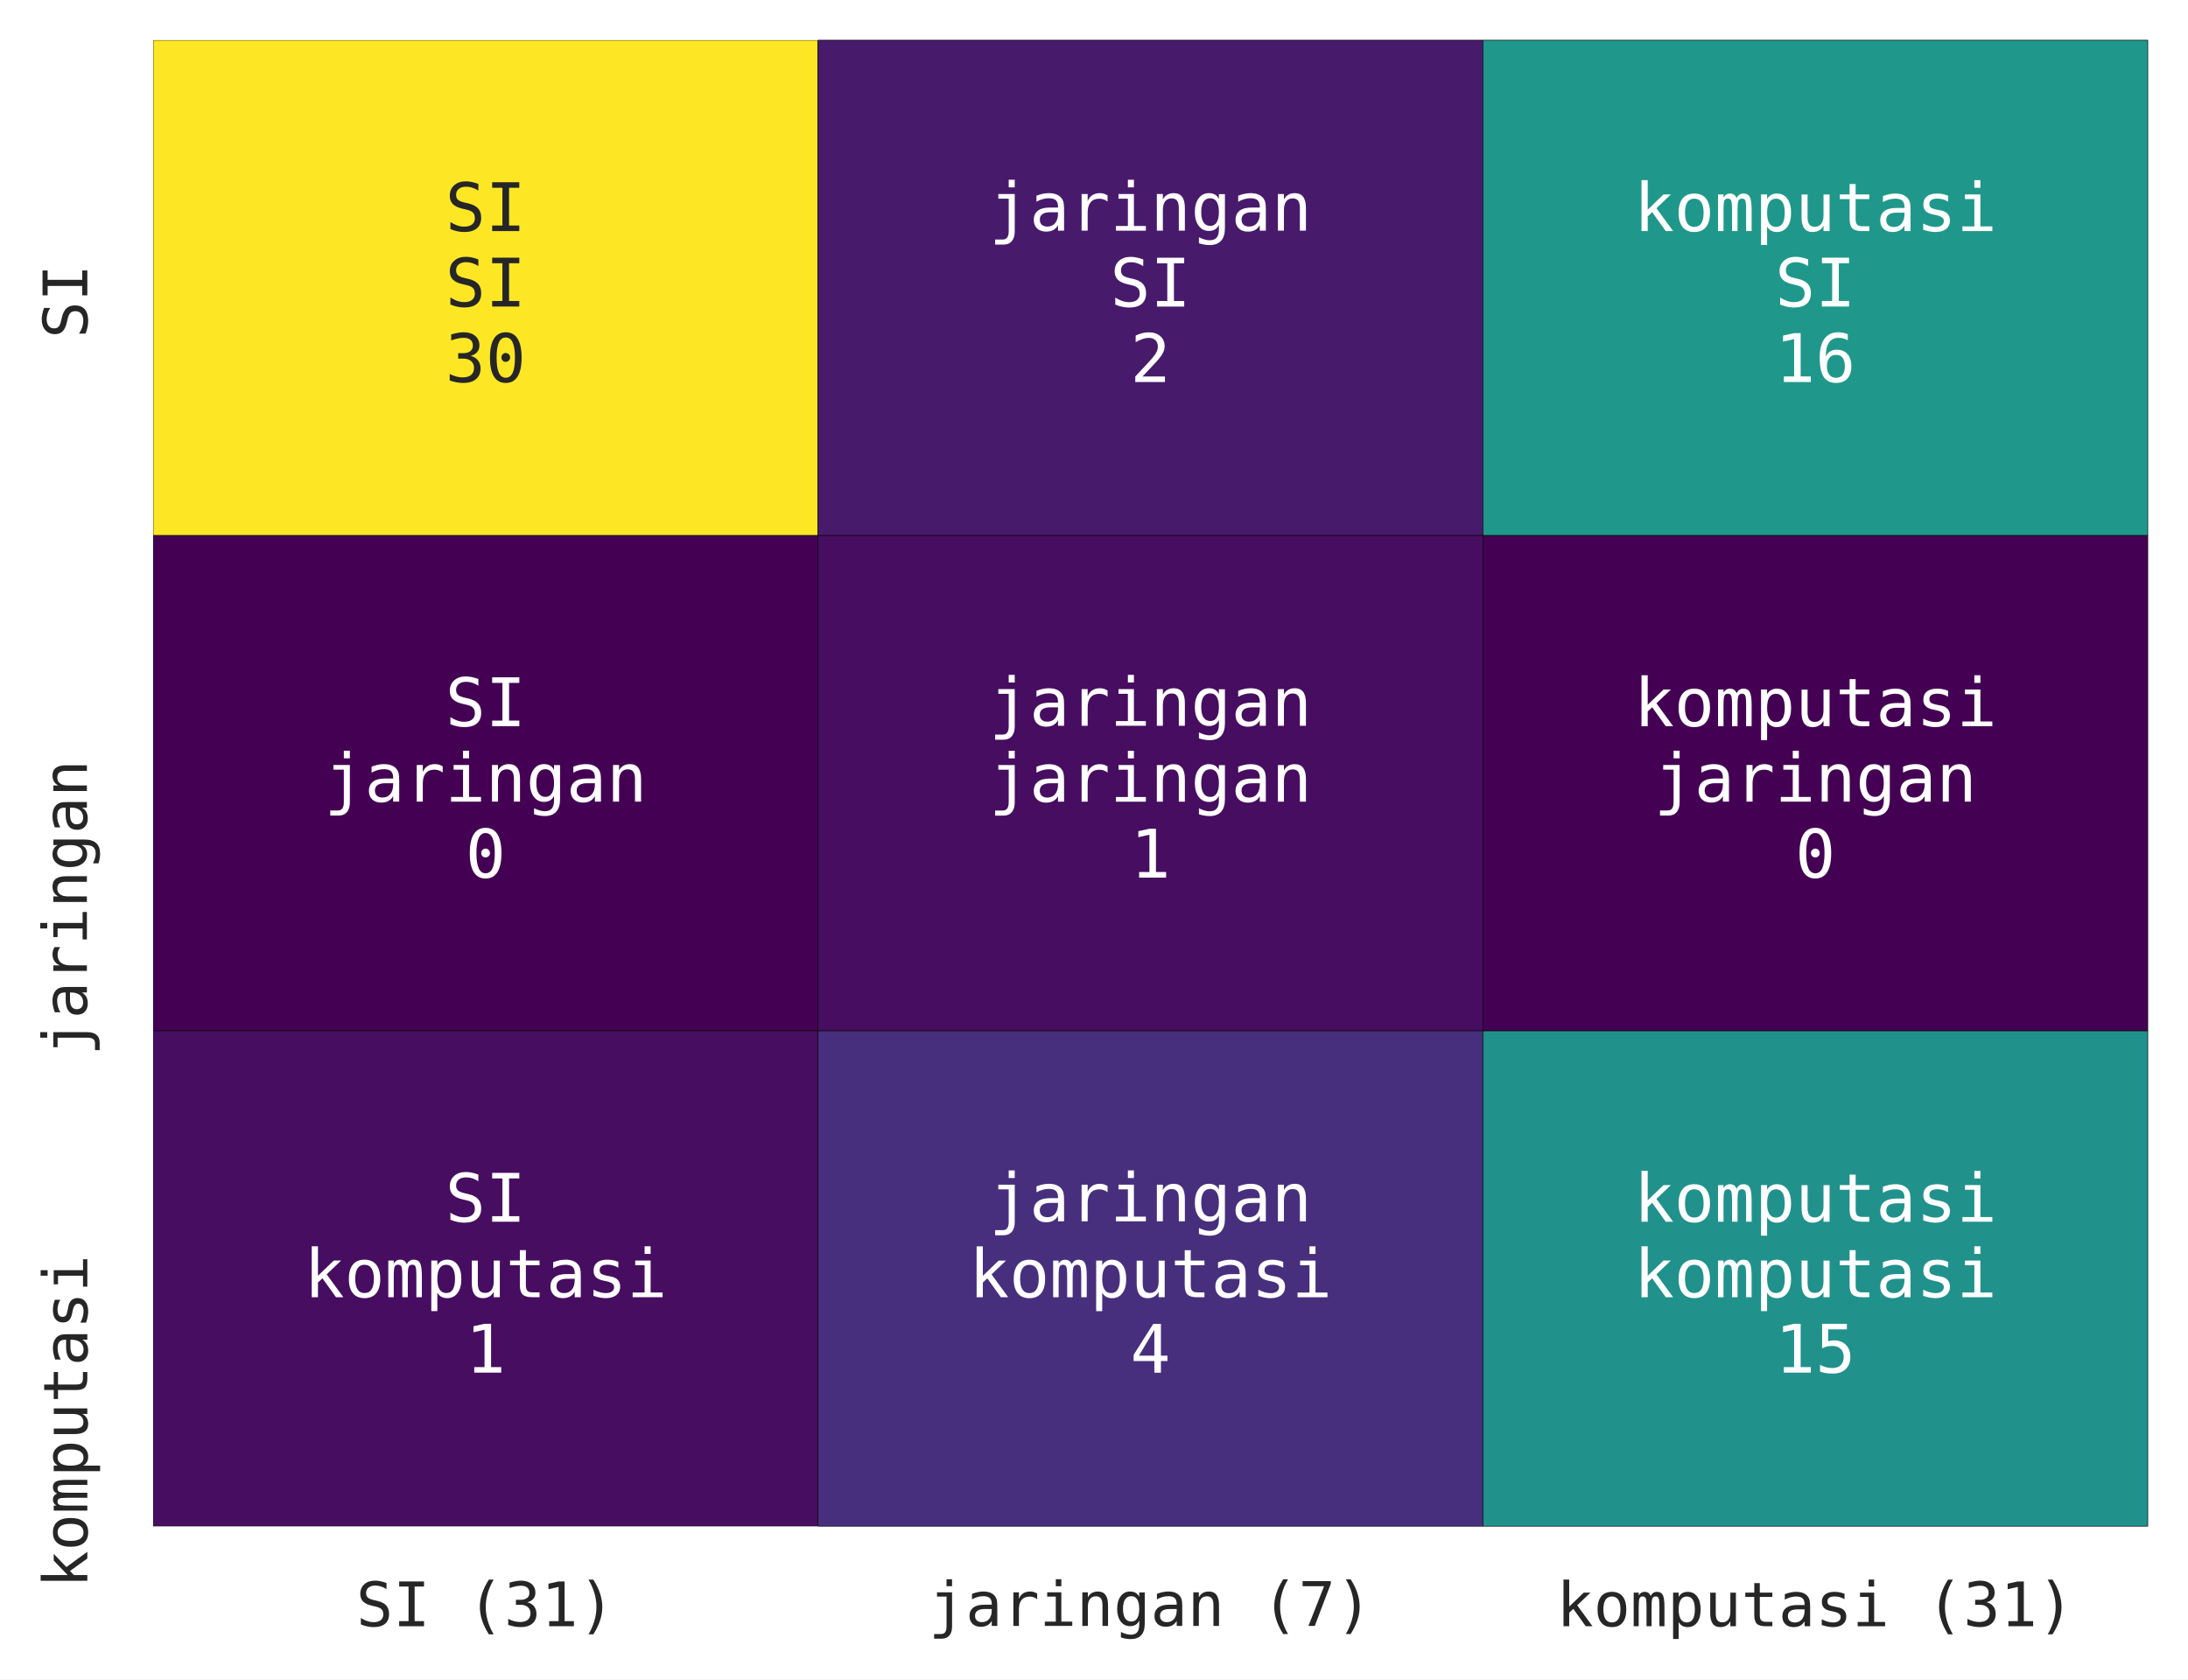
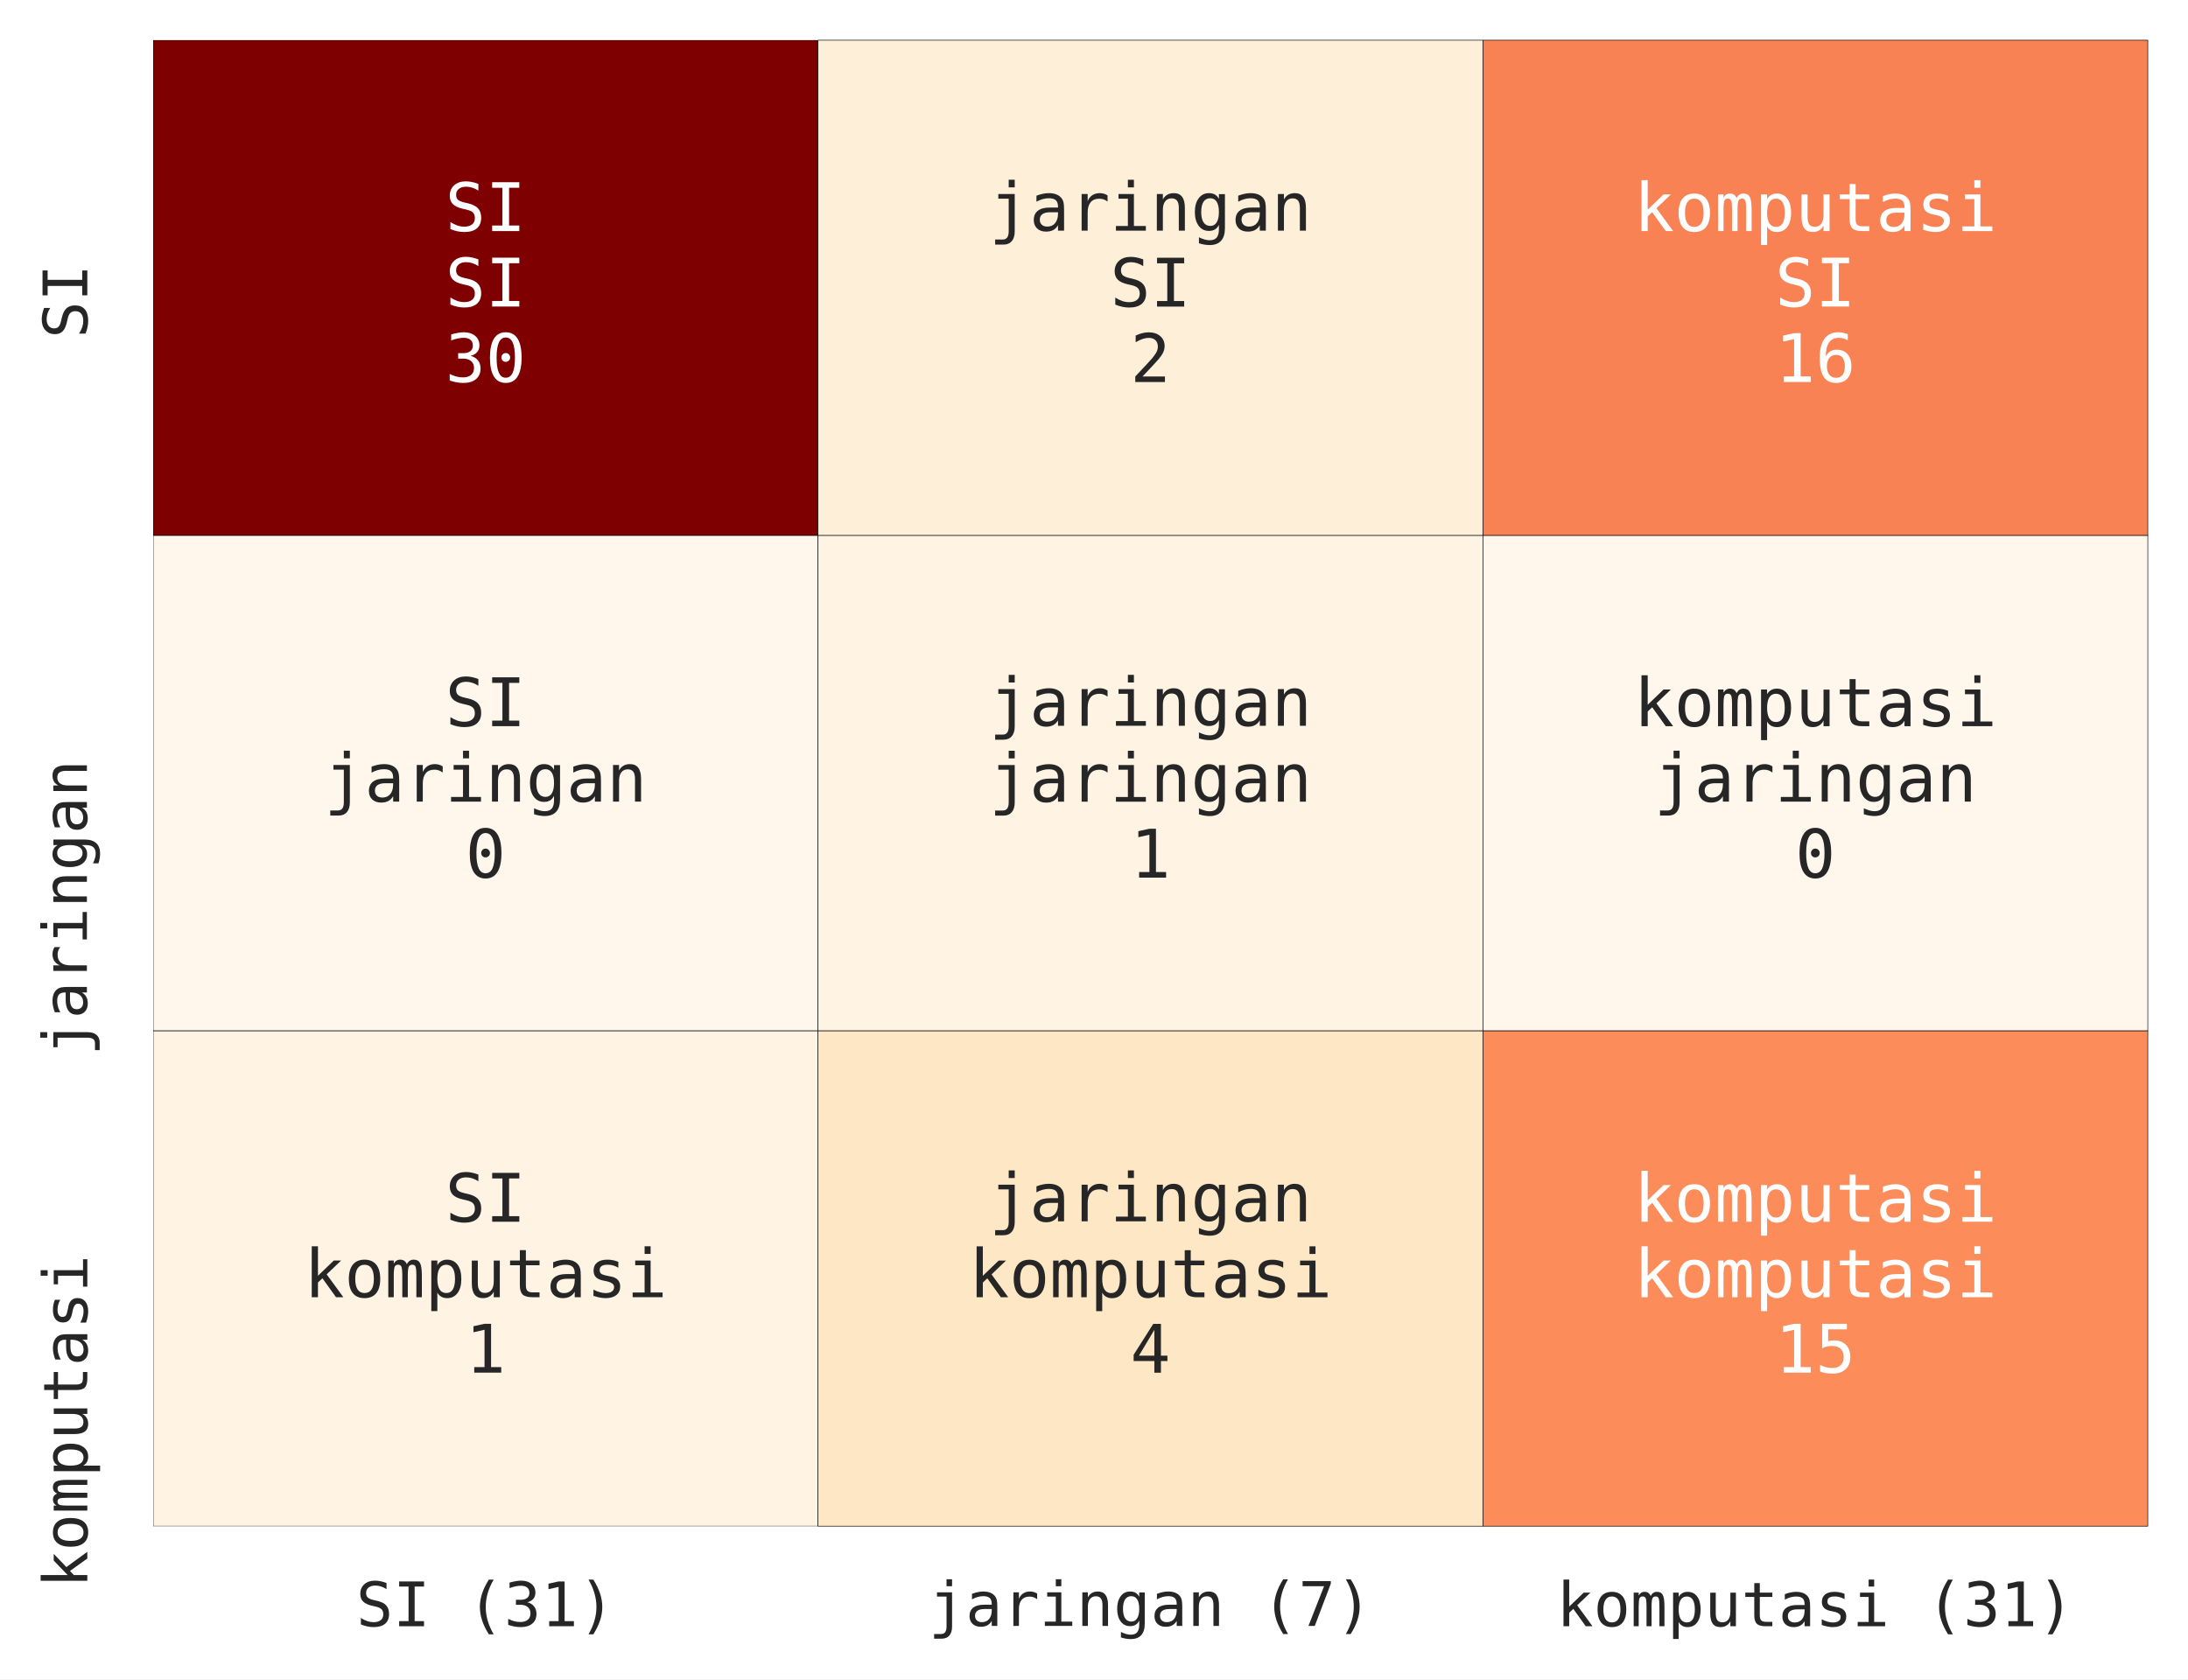
<svg xmlns="http://www.w3.org/2000/svg" xmlns:xlink="http://www.w3.org/1999/xlink" height="300.734pt" version="1.1" viewBox="0 0 391.742 300.734" width="391.742pt">
  <defs>
    <style type="text/css">*{stroke-linecap:butt;stroke-linejoin:round;}</style>
  </defs>
  <g id="figure_1">
    <g id="patch_1">
      <path d="M -0 300.734  L 391.742 300.734  L 391.742 0  L -0 0  z " style="fill:#ffffff;" />
    </g>
    <g id="axes_1">
      <g id="patch_2">
        <path d="M 27.422 273.312  L 384.542 273.312  L 384.542 7.2  L 27.422 7.2  z " style="fill:#eaeaf2;" />
      </g>
      <g id="matplotlib.axis_1">
        <g id="xtick_1">
          <g id="text_1">
            <g style="fill:#262626;" transform="translate(63.76336 291.2287)scale(0.11 -0.11)">
              <defs>
                <path d="M 49.422 70.406  L 49.422 60.406  Q 44.922 63.281 40.406 64.75  Q 35.891 66.219 31.297 66.219  Q 24.312 66.219 20.266 62.969  Q 16.219 59.719 16.219 54.203  Q 16.219 49.359 18.875 46.812  Q 21.531 44.281 28.812 42.578  L 33.984 41.406  Q 44.234 39.016 48.922 33.891  Q 53.609 28.766 53.609 19.922  Q 53.609 9.516 47.156 4.047  Q 40.719 -1.422 28.422 -1.422  Q 23.297 -1.422 18.109 -0.312  Q 12.938 0.781 7.719 2.984  L 7.719 13.484  Q 13.328 9.906 18.328 8.25  Q 23.344 6.594 28.422 6.594  Q 35.891 6.594 40.031 9.938  Q 44.188 13.281 44.188 19.281  Q 44.188 24.75 41.328 27.625  Q 38.484 30.516 31.391 32.078  L 26.125 33.297  Q 15.969 35.594 11.375 40.234  Q 6.781 44.875 6.781 52.688  Q 6.781 62.453 13.344 68.328  Q 19.922 74.219 30.812 74.219  Q 35.016 74.219 39.641 73.266  Q 44.281 72.312 49.422 70.406  z " id="DejaVuSansMono-83" />
                <path d="M 9.812 72.906  L 50.297 72.906  L 50.297 64.594  L 35.016 64.594  L 35.016 8.297  L 50.297 8.297  L 50.297 0  L 9.812 0  L 9.812 8.297  L 25.094 8.297  L 25.094 64.594  L 9.812 64.594  z " id="DejaVuSansMono-73" />
                <path id="DejaVuSansMono-32" />
                <path d="M 43.219 75.875  Q 36.719 64.75 33.516 53.688  Q 30.328 42.625 30.328 31.391  Q 30.328 20.219 33.516 9.125  Q 36.719 -1.953 43.219 -13.188  L 35.406 -13.188  Q 28.031 -1.562 24.406 9.438  Q 20.797 20.453 20.797 31.391  Q 20.797 42.281 24.406 53.312  Q 28.031 64.359 35.406 75.875  z " id="DejaVuSansMono-40" />
                <path d="M 37.891 39.016  Q 45.062 37.109 48.875 32.25  Q 52.688 27.391 52.688 20.125  Q 52.688 10.062 45.922 4.312  Q 39.156 -1.422 27.203 -1.422  Q 22.172 -1.422 16.938 -0.484  Q 11.719 0.438 6.688 2.203  L 6.688 12.016  Q 11.672 9.422 16.5 8.156  Q 21.344 6.891 26.125 6.891  Q 34.234 6.891 38.578 10.547  Q 42.922 14.203 42.922 21.094  Q 42.922 27.438 38.578 31.172  Q 34.234 34.906 26.812 34.906  L 19.281 34.906  L 19.281 43.016  L 26.812 43.016  Q 33.594 43.016 37.406 45.984  Q 41.219 48.969 41.219 54.297  Q 41.219 59.906 37.672 62.906  Q 34.125 65.922 27.594 65.922  Q 23.25 65.922 18.609 64.938  Q 13.969 63.969 8.891 62.016  L 8.891 71.094  Q 14.797 72.656 19.406 73.438  Q 24.031 74.219 27.594 74.219  Q 38.234 74.219 44.609 68.875  Q 50.984 63.531 50.984 54.688  Q 50.984 48.688 47.625 44.672  Q 44.281 40.672 37.891 39.016  z " id="DejaVuSansMono-51" />
                <path d="M 13.188 8.297  L 28.516 8.297  L 28.516 64.016  L 12.016 60.297  L 12.016 69.281  L 28.422 72.906  L 38.281 72.906  L 38.281 8.297  L 53.422 8.297  L 53.422 0  L 13.188 0  z " id="DejaVuSansMono-49" />
                <path d="M 17 75.875  L 24.812 75.875  Q 32.172 64.359 35.781 53.312  Q 39.406 42.281 39.406 31.391  Q 39.406 20.406 35.781 9.375  Q 32.172 -1.656 24.812 -13.188  L 17 -13.188  Q 23.484 -1.859 26.688 9.219  Q 29.891 20.312 29.891 31.391  Q 29.891 42.531 26.688 53.609  Q 23.484 64.703 17 75.875  z " id="DejaVuSansMono-41" />
              </defs>
              <use xlink:href="#DejaVuSansMono-83" />
              <use x="60.205" xlink:href="#DejaVuSansMono-73" />
              <use x="120.41" xlink:href="#DejaVuSansMono-32" />
              <use x="180.615" xlink:href="#DejaVuSansMono-40" />
              <use x="240.82" xlink:href="#DejaVuSansMono-51" />
              <use x="301.025" xlink:href="#DejaVuSansMono-49" />
              <use x="361.23" xlink:href="#DejaVuSansMono-41" />
            </g>
          </g>
        </g>
        <g id="xtick_2">
          <g id="text_2">
            <g style="fill:#262626;" transform="translate(166.2475 291.1703)scale(0.11 -0.11)">
              <defs>
                <path d="M 29.297 -0.984  L 29.297 47.703  L 13.812 47.703  L 13.812 54.688  L 38.281 54.688  L 38.281 -0.984  Q 38.281 -10.5 33.906 -15.641  Q 29.547 -20.797 21.484 -20.797  L 9.078 -20.797  L 9.078 -13.188  L 20.516 -13.188  Q 24.906 -13.188 27.094 -10.125  Q 29.297 -7.078 29.297 -0.984  z M 29.297 75.984  L 38.281 75.984  L 38.281 64.594  L 29.297 64.594  z " id="DejaVuSansMono-106" />
                <path d="M 34.281 27.484  L 31.297 27.484  Q 23.438 27.484 19.453 24.719  Q 15.484 21.969 15.484 16.5  Q 15.484 11.578 18.453 8.844  Q 21.438 6.109 26.703 6.109  Q 34.125 6.109 38.375 11.25  Q 42.625 16.406 42.672 25.484  L 42.672 27.484  z M 51.703 31.203  L 51.703 0  L 42.672 0  L 42.672 8.109  Q 39.797 3.219 35.422 0.891  Q 31.062 -1.422 24.812 -1.422  Q 16.453 -1.422 11.469 3.297  Q 6.5 8.016 6.5 15.922  Q 6.5 25.047 12.625 29.781  Q 18.75 34.516 30.609 34.516  L 42.672 34.516  L 42.672 35.938  Q 42.625 42.484 39.344 45.438  Q 36.078 48.391 28.906 48.391  Q 24.312 48.391 19.625 47.062  Q 14.938 45.75 10.5 43.219  L 10.5 52.203  Q 15.484 54.109 20.047 55.047  Q 24.609 56 28.906 56  Q 35.688 56 40.5 54  Q 45.312 52 48.297 48  Q 50.141 45.562 50.922 41.969  Q 51.703 38.375 51.703 31.203  z " id="DejaVuSansMono-97" />
                <path d="M 56.391 43.406  Q 53.516 45.656 50.531 46.672  Q 47.562 47.703 44 47.703  Q 35.594 47.703 31.141 42.422  Q 26.703 37.156 26.703 27.203  L 26.703 0  L 17.672 0  L 17.672 54.688  L 26.703 54.688  L 26.703 44  Q 28.953 49.812 33.609 52.906  Q 38.281 56 44.672 56  Q 48 56 50.875 55.172  Q 53.766 54.344 56.391 52.594  z " id="DejaVuSansMono-114" />
                <path d="M 12.5 54.688  L 35.5 54.688  L 35.5 6.984  L 53.328 6.984  L 53.328 0  L 8.688 0  L 8.688 6.984  L 26.516 6.984  L 26.516 47.703  L 12.5 47.703  z M 26.516 75.984  L 35.5 75.984  L 35.5 64.594  L 26.516 64.594  z " id="DejaVuSansMono-105" />
                <path d="M 51.312 33.891  L 51.312 0  L 42.281 0  L 42.281 33.891  Q 42.281 41.266 39.688 44.719  Q 37.109 48.188 31.594 48.188  Q 25.297 48.188 21.891 43.719  Q 18.5 39.266 18.5 30.906  L 18.5 0  L 9.516 0  L 9.516 54.688  L 18.5 54.688  L 18.5 46.484  Q 20.906 51.172 25 53.578  Q 29.109 56 34.719 56  Q 43.062 56 47.188 50.5  Q 51.312 45.016 51.312 33.891  z " id="DejaVuSansMono-110" />
                <path d="M 41.891 27.781  Q 41.891 37.891 38.594 43.141  Q 35.297 48.391 29 48.391  Q 22.406 48.391 18.938 43.141  Q 15.484 37.891 15.484 27.781  Q 15.484 17.672 18.969 12.375  Q 22.469 7.078 29.109 7.078  Q 35.297 7.078 38.594 12.391  Q 41.891 17.719 41.891 27.781  z M 50.875 3.516  Q 50.875 -8.797 45.062 -15.141  Q 39.266 -21.484 27.984 -21.484  Q 24.266 -21.484 20.203 -20.797  Q 16.156 -20.125 12.109 -18.797  L 12.109 -9.906  Q 16.891 -12.156 20.797 -13.234  Q 24.703 -14.312 27.984 -14.312  Q 35.25 -14.312 38.562 -10.344  Q 41.891 -6.391 41.891 2.203  L 41.891 2.594  L 41.891 8.688  Q 39.75 4.109 36.031 1.859  Q 32.328 -0.391 27 -0.391  Q 17.438 -0.391 11.719 7.266  Q 6 14.938 6 27.781  Q 6 40.672 11.719 48.328  Q 17.438 56 27 56  Q 32.281 56 35.938 53.906  Q 39.594 51.812 41.891 47.406  L 41.891 54.5  L 50.875 54.5  z " id="DejaVuSansMono-103" />
                <path d="M 6.781 72.906  L 52.688 72.906  L 52.688 68.703  L 26.609 0  L 16.312 0  L 41.703 64.594  L 6.781 64.594  z " id="DejaVuSansMono-55" />
              </defs>
              <use xlink:href="#DejaVuSansMono-106" />
              <use x="60.205" xlink:href="#DejaVuSansMono-97" />
              <use x="120.41" xlink:href="#DejaVuSansMono-114" />
              <use x="180.615" xlink:href="#DejaVuSansMono-105" />
              <use x="240.82" xlink:href="#DejaVuSansMono-110" />
              <use x="301.025" xlink:href="#DejaVuSansMono-103" />
              <use x="361.23" xlink:href="#DejaVuSansMono-97" />
              <use x="421.436" xlink:href="#DejaVuSansMono-110" />
              <use x="481.641" xlink:href="#DejaVuSansMono-32" />
              <use x="541.846" xlink:href="#DejaVuSansMono-40" />
              <use x="602.051" xlink:href="#DejaVuSansMono-55" />
              <use x="662.256" xlink:href="#DejaVuSansMono-41" />
            </g>
          </g>
        </g>
        <g id="xtick_3">
          <g id="text_3">
            <g style="fill:#262626;" transform="translate(278.6652 291.2287)scale(0.11 -0.11)">
              <defs>
                <path d="M 11.531 75.984  L 20.797 75.984  L 20.797 31.984  L 44.391 54.688  L 55.328 54.688  L 33.797 34.078  L 58.688 0  L 47.703 0  L 27.484 28.219  L 20.797 21.922  L 20.797 0  L 11.531 0  z " id="DejaVuSansMono-107" />
                <path d="M 30.078 48.391  Q 23.25 48.391 19.734 43.062  Q 16.219 37.75 16.219 27.297  Q 16.219 16.891 19.734 11.547  Q 23.25 6.203 30.078 6.203  Q 36.969 6.203 40.484 11.547  Q 44 16.891 44 27.297  Q 44 37.75 40.484 43.062  Q 36.969 48.391 30.078 48.391  z M 30.078 56  Q 41.453 56 47.484 48.625  Q 53.516 41.266 53.516 27.297  Q 53.516 13.281 47.5 5.922  Q 41.5 -1.422 30.078 -1.422  Q 18.703 -1.422 12.688 5.922  Q 6.688 13.281 6.688 27.297  Q 6.688 41.266 12.688 48.625  Q 18.703 56 30.078 56  z " id="DejaVuSansMono-111" />
                <path d="M 33.016 49.125  Q 34.672 52.641 37.234 54.312  Q 39.797 56 43.406 56  Q 50 56 52.703 50.891  Q 55.422 45.797 55.422 31.688  L 55.422 0  L 47.219 0  L 47.219 31.297  Q 47.219 42.875 45.922 45.672  Q 44.625 48.484 41.219 48.484  Q 37.312 48.484 35.859 45.484  Q 34.422 42.484 34.422 31.297  L 34.422 0  L 26.219 0  L 26.219 31.297  Q 26.219 43.016 24.828 45.75  Q 23.438 48.484 19.828 48.484  Q 16.266 48.484 14.875 45.484  Q 13.484 42.484 13.484 31.297  L 13.484 0  L 5.328 0  L 5.328 54.688  L 13.484 54.688  L 13.484 50  Q 15.094 52.938 17.5 54.469  Q 19.922 56 23 56  Q 26.703 56 29.172 54.297  Q 31.641 52.594 33.016 49.125  z " id="DejaVuSansMono-109" />
                <path d="M 18.312 6.891  L 18.312 -20.797  L 9.281 -20.797  L 9.281 54.688  L 18.312 54.688  L 18.312 47.703  Q 20.562 51.766 24.297 53.875  Q 28.031 56 32.906 56  Q 42.828 56 48.469 48.328  Q 54.109 40.672 54.109 27.094  Q 54.109 13.766 48.438 6.172  Q 42.781 -1.422 32.906 -1.422  Q 27.938 -1.422 24.188 0.703  Q 20.453 2.828 18.312 6.891  z M 44.672 27.297  Q 44.672 37.75 41.375 43.062  Q 38.094 48.391 31.594 48.391  Q 25.047 48.391 21.672 43.047  Q 18.312 37.703 18.312 27.297  Q 18.312 16.938 21.672 11.562  Q 25.047 6.203 31.594 6.203  Q 38.094 6.203 41.375 11.516  Q 44.672 16.844 44.672 27.297  z " id="DejaVuSansMono-112" />
                <path d="M 9.516 20.703  L 9.516 54.594  L 18.5 54.594  L 18.5 20.703  Q 18.5 13.328 21.109 9.859  Q 23.734 6.391 29.203 6.391  Q 35.547 6.391 38.906 10.859  Q 42.281 15.328 42.281 23.688  L 42.281 54.594  L 51.312 54.594  L 51.312 0  L 42.281 0  L 42.281 8.203  Q 39.891 3.469 35.766 1.016  Q 31.641 -1.422 26.125 -1.422  Q 17.719 -1.422 13.609 4.078  Q 9.516 9.578 9.516 20.703  z " id="DejaVuSansMono-117" />
                <path d="M 29.984 70.219  L 29.984 54.688  L 50.391 54.688  L 50.391 47.703  L 29.984 47.703  L 29.984 18.016  Q 29.984 11.969 32.281 9.562  Q 34.578 7.172 40.281 7.172  L 50.391 7.172  L 50.391 0  L 39.406 0  Q 29.297 0 25.141 4.047  Q 21 8.109 21 18.016  L 21 47.703  L 6.391 47.703  L 6.391 54.688  L 21 54.688  L 21 70.219  z " id="DejaVuSansMono-116" />
                <path d="M 47.516 52.781  L 47.516 44  Q 43.656 46.234 39.75 47.359  Q 35.844 48.484 31.781 48.484  Q 25.688 48.484 22.672 46.5  Q 19.672 44.531 19.672 40.484  Q 19.672 36.812 21.922 35  Q 24.172 33.203 33.109 31.5  L 36.719 30.812  Q 43.406 29.547 46.844 25.734  Q 50.297 21.922 50.297 15.828  Q 50.297 7.719 44.531 3.141  Q 38.766 -1.422 28.516 -1.422  Q 24.469 -1.422 20.016 -0.562  Q 15.578 0.297 10.406 2  L 10.406 11.281  Q 15.438 8.688 20.016 7.391  Q 24.609 6.109 28.719 6.109  Q 34.672 6.109 37.938 8.516  Q 41.219 10.938 41.219 15.281  Q 41.219 21.531 29.25 23.922  L 28.859 24.031  L 25.484 24.703  Q 17.719 26.219 14.156 29.812  Q 10.594 33.406 10.594 39.594  Q 10.594 47.469 15.906 51.734  Q 21.234 56 31.109 56  Q 35.5 56 39.547 55.188  Q 43.609 54.391 47.516 52.781  z " id="DejaVuSansMono-115" />
              </defs>
              <use xlink:href="#DejaVuSansMono-107" />
              <use x="60.205" xlink:href="#DejaVuSansMono-111" />
              <use x="120.41" xlink:href="#DejaVuSansMono-109" />
              <use x="180.615" xlink:href="#DejaVuSansMono-112" />
              <use x="240.82" xlink:href="#DejaVuSansMono-117" />
              <use x="301.025" xlink:href="#DejaVuSansMono-116" />
              <use x="361.23" xlink:href="#DejaVuSansMono-97" />
              <use x="421.436" xlink:href="#DejaVuSansMono-115" />
              <use x="481.641" xlink:href="#DejaVuSansMono-105" />
              <use x="541.846" xlink:href="#DejaVuSansMono-32" />
              <use x="602.051" xlink:href="#DejaVuSansMono-40" />
              <use x="662.256" xlink:href="#DejaVuSansMono-51" />
              <use x="722.461" xlink:href="#DejaVuSansMono-49" />
              <use x="782.666" xlink:href="#DejaVuSansMono-41" />
            </g>
          </g>
        </g>
      </g>
      <g id="matplotlib.axis_2">
        <g id="ytick_1">
          <g id="text_4">
            <g style="fill:#262626;" transform="translate(15.63391 60.58833)rotate(-90)scale(0.11 -0.11)">
              <use xlink:href="#DejaVuSansMono-83" />
              <use x="60.205" xlink:href="#DejaVuSansMono-73" />
            </g>
          </g>
        </g>
        <g id="ytick_2">
          <g id="text_5">
            <g style="fill:#262626;" transform="translate(15.55828 189.0556)rotate(-90)scale(0.11 -0.11)">
              <use xlink:href="#DejaVuSansMono-106" />
              <use x="60.205" xlink:href="#DejaVuSansMono-97" />
              <use x="120.41" xlink:href="#DejaVuSansMono-114" />
              <use x="180.615" xlink:href="#DejaVuSansMono-105" />
              <use x="240.82" xlink:href="#DejaVuSansMono-110" />
              <use x="301.025" xlink:href="#DejaVuSansMono-103" />
              <use x="361.23" xlink:href="#DejaVuSansMono-97" />
              <use x="421.436" xlink:href="#DejaVuSansMono-110" />
            </g>
          </g>
        </g>
        <g id="ytick_3">
          <g id="text_6">
            <g style="fill:#262626;" transform="translate(15.63391 284.3527)rotate(-90)scale(0.11 -0.11)">
              <use xlink:href="#DejaVuSansMono-107" />
              <use x="60.205" xlink:href="#DejaVuSansMono-111" />
              <use x="120.41" xlink:href="#DejaVuSansMono-109" />
              <use x="180.615" xlink:href="#DejaVuSansMono-112" />
              <use x="240.82" xlink:href="#DejaVuSansMono-117" />
              <use x="301.025" xlink:href="#DejaVuSansMono-116" />
              <use x="361.23" xlink:href="#DejaVuSansMono-97" />
              <use x="421.436" xlink:href="#DejaVuSansMono-115" />
              <use x="481.641" xlink:href="#DejaVuSansMono-105" />
            </g>
          </g>
        </g>
      </g>
      <g id="QuadMesh_1">
-         <path clip-path="url(#p422b05bedc)" d="M 27.422 7.2  L 146.462 7.2  L 146.462 95.904  L 27.422 95.904  L 27.422 7.2  " style="fill:#fde725;stroke:#000000;stroke-width:0.1;" />
-         <path clip-path="url(#p422b05bedc)" d="M 146.462 7.2  L 265.502 7.2  L 265.502 95.904  L 146.462 95.904  L 146.462 7.2  " style="fill:#481a6c;stroke:#000000;stroke-width:0.1;" />
-         <path clip-path="url(#p422b05bedc)" d="M 265.502 7.2  L 384.542 7.2  L 384.542 95.904  L 265.502 95.904  L 265.502 7.2  " style="fill:#1f988b;stroke:#000000;stroke-width:0.1;" />
-         <path clip-path="url(#p422b05bedc)" d="M 27.422 95.904  L 146.462 95.904  L 146.462 184.608  L 27.422 184.608  L 27.422 95.904  " style="fill:#440154;stroke:#000000;stroke-width:0.1;" />
-         <path clip-path="url(#p422b05bedc)" d="M 146.462 95.904  L 265.502 95.904  L 265.502 184.608  L 146.462 184.608  L 146.462 95.904  " style="fill:#470d60;stroke:#000000;stroke-width:0.1;" />
-         <path clip-path="url(#p422b05bedc)" d="M 265.502 95.904  L 384.542 95.904  L 384.542 184.608  L 265.502 184.608  L 265.502 95.904  " style="fill:#440154;stroke:#000000;stroke-width:0.1;" />
-         <path clip-path="url(#p422b05bedc)" d="M 27.422 184.608  L 146.462 184.608  L 146.462 273.312  L 27.422 273.312  L 27.422 184.608  " style="fill:#470d60;stroke:#000000;stroke-width:0.1;" />
-         <path clip-path="url(#p422b05bedc)" d="M 146.462 184.608  L 265.502 184.608  L 265.502 273.312  L 146.462 273.312  L 146.462 184.608  " style="fill:#472f7d;stroke:#000000;stroke-width:0.1;" />
-         <path clip-path="url(#p422b05bedc)" d="M 265.502 184.608  L 384.542 184.608  L 384.542 273.312  L 265.502 273.312  L 265.502 184.608  " style="fill:#21918c;stroke:#000000;stroke-width:0.1;" />
+         <path clip-path="url(#p1d59b4c572)" d="M 27.422 7.2  L 146.462 7.2  L 146.462 95.904  L 27.422 95.904  L 27.422 7.2  " style="fill:#7f0000;stroke:#000000;stroke-width:0.1;" />
+         <path clip-path="url(#p1d59b4c572)" d="M 146.462 7.2  L 265.502 7.2  L 265.502 95.904  L 146.462 95.904  L 146.462 7.2  " style="fill:#feefd9;stroke:#000000;stroke-width:0.1;" />
+         <path clip-path="url(#p1d59b4c572)" d="M 265.502 7.2  L 384.542 7.2  L 384.542 95.904  L 265.502 95.904  L 265.502 7.2  " style="fill:#f98254;stroke:#000000;stroke-width:0.1;" />
+         <path clip-path="url(#p1d59b4c572)" d="M 27.422 95.904  L 146.462 95.904  L 146.462 184.608  L 27.422 184.608  L 27.422 95.904  " style="fill:#fff7ec;stroke:#000000;stroke-width:0.1;" />
+         <path clip-path="url(#p1d59b4c572)" d="M 146.462 95.904  L 265.502 95.904  L 265.502 184.608  L 146.462 184.608  L 146.462 95.904  " style="fill:#fff3e3;stroke:#000000;stroke-width:0.1;" />
+         <path clip-path="url(#p1d59b4c572)" d="M 265.502 95.904  L 384.542 95.904  L 384.542 184.608  L 265.502 184.608  L 265.502 95.904  " style="fill:#fff7ec;stroke:#000000;stroke-width:0.1;" />
+         <path clip-path="url(#p1d59b4c572)" d="M 27.422 184.608  L 146.462 184.608  L 146.462 273.312  L 27.422 273.312  L 27.422 184.608  " style="fill:#fff3e3;stroke:#000000;stroke-width:0.1;" />
+         <path clip-path="url(#p1d59b4c572)" d="M 146.462 184.608  L 265.502 184.608  L 265.502 273.312  L 146.462 273.312  L 146.462 184.608  " style="fill:#fee7c5;stroke:#000000;stroke-width:0.1;" />
+         <path clip-path="url(#p1d59b4c572)" d="M 265.502 184.608  L 384.542 184.608  L 384.542 273.312  L 265.502 273.312  L 265.502 184.608  " style="fill:#fc8c59;stroke:#000000;stroke-width:0.1;" />
      </g>
      <g id="text_7">
-         <g style="fill:#262626;" transform="translate(79.71719 41.38125)scale(0.12 -0.12)">
-           <use xlink:href="#DejaVuSansMono-83" />
-           <use x="60.205" xlink:href="#DejaVuSansMono-73" />
-         </g>
-         <g style="fill:#262626;" transform="translate(79.71719 54.89513)scale(0.12 -0.12)">
-           <use xlink:href="#DejaVuSansMono-83" />
-           <use x="60.205" xlink:href="#DejaVuSansMono-73" />
-         </g>
-         <g style="fill:#262626;" transform="translate(79.71719 68.409)scale(0.12 -0.12)">
+         <g style="fill:#ffffff;" transform="translate(79.71719 41.38125)scale(0.12 -0.12)">
+           <use xlink:href="#DejaVuSansMono-83" />
+           <use x="60.205" xlink:href="#DejaVuSansMono-73" />
+         </g>
+         <g style="fill:#ffffff;" transform="translate(79.71719 54.89513)scale(0.12 -0.12)">
+           <use xlink:href="#DejaVuSansMono-83" />
+           <use x="60.205" xlink:href="#DejaVuSansMono-73" />
+         </g>
+         <g style="fill:#ffffff;" transform="translate(79.71719 68.409)scale(0.12 -0.12)">
          <defs>
            <path d="M 23.578 36.625  Q 23.578 39.312 25.453 41.266  Q 27.344 43.219 29.984 43.219  Q 32.719 43.219 34.672 41.266  Q 36.625 39.312 36.625 36.625  Q 36.625 33.891 34.688 31.984  Q 32.766 30.078 29.984 30.078  Q 27.25 30.078 25.406 31.938  Q 23.578 33.797 23.578 36.625  z M 30.078 66.406  Q 23.188 66.406 19.797 58.984  Q 16.406 51.562 16.406 36.375  Q 16.406 21.234 19.797 13.812  Q 23.188 6.391 30.078 6.391  Q 37.016 6.391 40.406 13.812  Q 43.797 21.234 43.797 36.375  Q 43.797 51.562 40.406 58.984  Q 37.016 66.406 30.078 66.406  z M 30.078 74.219  Q 41.75 74.219 47.734 64.641  Q 53.719 55.078 53.719 36.375  Q 53.719 17.719 47.734 8.141  Q 41.75 -1.422 30.078 -1.422  Q 18.406 -1.422 12.453 8.141  Q 6.5 17.719 6.5 36.375  Q 6.5 55.078 12.453 64.641  Q 18.406 74.219 30.078 74.219  z " id="DejaVuSansMono-48" />
          </defs>
          <use xlink:href="#DejaVuSansMono-51" />
          <use x="60.205" xlink:href="#DejaVuSansMono-48" />
        </g>
      </g>
      <g id="text_8">
-         <g style="fill:#ffffff;" transform="translate(177.0841 41.30812)scale(0.12 -0.12)">
-           <use xlink:href="#DejaVuSansMono-106" />
-           <use x="60.205" xlink:href="#DejaVuSansMono-97" />
-           <use x="120.41" xlink:href="#DejaVuSansMono-114" />
-           <use x="180.615" xlink:href="#DejaVuSansMono-105" />
-           <use x="240.82" xlink:href="#DejaVuSansMono-110" />
-           <use x="301.025" xlink:href="#DejaVuSansMono-103" />
-           <use x="361.23" xlink:href="#DejaVuSansMono-97" />
-           <use x="421.436" xlink:href="#DejaVuSansMono-110" />
-         </g>
-         <g style="fill:#ffffff;" transform="translate(198.7572 54.9045)scale(0.12 -0.12)">
-           <use xlink:href="#DejaVuSansMono-83" />
-           <use x="60.205" xlink:href="#DejaVuSansMono-73" />
-         </g>
-         <g style="fill:#ffffff;" transform="translate(202.3694 68.41837)scale(0.12 -0.12)">
+         <g style="fill:#262626;" transform="translate(177.0841 41.30812)scale(0.12 -0.12)">
+           <use xlink:href="#DejaVuSansMono-106" />
+           <use x="60.205" xlink:href="#DejaVuSansMono-97" />
+           <use x="120.41" xlink:href="#DejaVuSansMono-114" />
+           <use x="180.615" xlink:href="#DejaVuSansMono-105" />
+           <use x="240.82" xlink:href="#DejaVuSansMono-110" />
+           <use x="301.025" xlink:href="#DejaVuSansMono-103" />
+           <use x="361.23" xlink:href="#DejaVuSansMono-97" />
+           <use x="421.436" xlink:href="#DejaVuSansMono-110" />
+         </g>
+         <g style="fill:#262626;" transform="translate(198.7572 54.9045)scale(0.12 -0.12)">
+           <use xlink:href="#DejaVuSansMono-83" />
+           <use x="60.205" xlink:href="#DejaVuSansMono-73" />
+         </g>
+         <g style="fill:#262626;" transform="translate(202.3694 68.41837)scale(0.12 -0.12)">
          <defs>
            <path d="M 18.219 8.297  L 51.703 8.297  L 51.703 0  L 7.422 0  L 7.422 8.297  Q 16.547 17.922 23.375 25.297  Q 30.219 32.672 32.812 35.688  Q 37.703 41.656 39.406 45.344  Q 41.109 49.031 41.109 52.875  Q 41.109 58.984 37.516 62.453  Q 33.938 65.922 27.688 65.922  Q 23.25 65.922 18.359 64.312  Q 13.484 62.703 8.016 59.422  L 8.016 69.391  Q 13.031 71.781 17.891 73  Q 22.75 74.219 27.484 74.219  Q 38.188 74.219 44.703 68.531  Q 51.219 62.844 51.219 53.609  Q 51.219 48.922 49.047 44.234  Q 46.875 39.547 42 33.891  Q 39.266 30.719 34.062 25.094  Q 28.859 19.484 18.219 8.297  z " id="DejaVuSansMono-50" />
          </defs>
          <use xlink:href="#DejaVuSansMono-50" />
        </g>
      </g>
      <g id="text_9">
        <g style="fill:#ffffff;" transform="translate(292.5119 41.38125)scale(0.12 -0.12)">
          <use xlink:href="#DejaVuSansMono-107" />
          <use x="60.205" xlink:href="#DejaVuSansMono-111" />
          <use x="120.41" xlink:href="#DejaVuSansMono-109" />
          <use x="180.615" xlink:href="#DejaVuSansMono-112" />
          <use x="240.82" xlink:href="#DejaVuSansMono-117" />
          <use x="301.025" xlink:href="#DejaVuSansMono-116" />
          <use x="361.23" xlink:href="#DejaVuSansMono-97" />
          <use x="421.436" xlink:href="#DejaVuSansMono-115" />
          <use x="481.641" xlink:href="#DejaVuSansMono-105" />
        </g>
        <g style="fill:#ffffff;" transform="translate(317.7972 54.89513)scale(0.12 -0.12)">
          <use xlink:href="#DejaVuSansMono-83" />
          <use x="60.205" xlink:href="#DejaVuSansMono-73" />
        </g>
        <g style="fill:#ffffff;" transform="translate(317.7972 68.409)scale(0.12 -0.12)">
          <defs>
            <path d="M 48.391 71.297  L 48.391 62.203  Q 45.312 64.016 41.844 64.969  Q 38.375 65.922 34.625 65.922  Q 25.25 65.922 20.406 58.859  Q 15.578 51.812 15.578 38.094  Q 17.922 42.969 22.062 45.578  Q 26.219 48.188 31.594 48.188  Q 42.141 48.188 47.922 41.719  Q 53.719 35.25 53.719 23.391  Q 53.719 11.578 47.75 5.078  Q 41.797 -1.422 31 -1.422  Q 18.312 -1.422 12.406 7.688  Q 6.5 16.797 6.5 36.375  Q 6.5 54.828 13.594 64.516  Q 20.703 74.219 34.188 74.219  Q 37.797 74.219 41.406 73.453  Q 45.016 72.703 48.391 71.297  z M 30.812 40.484  Q 24.516 40.484 20.891 35.938  Q 17.281 31.391 17.281 23.391  Q 17.281 15.375 20.891 10.828  Q 24.516 6.297 30.812 6.297  Q 37.359 6.297 40.672 10.609  Q 44 14.938 44 23.391  Q 44 31.891 40.672 36.188  Q 37.359 40.484 30.812 40.484  z " id="DejaVuSansMono-54" />
          </defs>
          <use xlink:href="#DejaVuSansMono-49" />
          <use x="60.205" xlink:href="#DejaVuSansMono-54" />
        </g>
      </g>
      <g id="text_10">
-         <g style="fill:#ffffff;" transform="translate(79.71719 130.044)scale(0.12 -0.12)">
-           <use xlink:href="#DejaVuSansMono-83" />
-           <use x="60.205" xlink:href="#DejaVuSansMono-73" />
-         </g>
-         <g style="fill:#ffffff;" transform="translate(58.04406 143.5579)scale(0.12 -0.12)">
-           <use xlink:href="#DejaVuSansMono-106" />
-           <use x="60.205" xlink:href="#DejaVuSansMono-97" />
-           <use x="120.41" xlink:href="#DejaVuSansMono-114" />
-           <use x="180.615" xlink:href="#DejaVuSansMono-105" />
-           <use x="240.82" xlink:href="#DejaVuSansMono-110" />
-           <use x="301.025" xlink:href="#DejaVuSansMono-103" />
-           <use x="361.23" xlink:href="#DejaVuSansMono-97" />
-           <use x="421.436" xlink:href="#DejaVuSansMono-110" />
-         </g>
-         <g style="fill:#ffffff;" transform="translate(83.32937 157.1542)scale(0.12 -0.12)">
+         <g style="fill:#262626;" transform="translate(79.71719 130.044)scale(0.12 -0.12)">
+           <use xlink:href="#DejaVuSansMono-83" />
+           <use x="60.205" xlink:href="#DejaVuSansMono-73" />
+         </g>
+         <g style="fill:#262626;" transform="translate(58.04406 143.5579)scale(0.12 -0.12)">
+           <use xlink:href="#DejaVuSansMono-106" />
+           <use x="60.205" xlink:href="#DejaVuSansMono-97" />
+           <use x="120.41" xlink:href="#DejaVuSansMono-114" />
+           <use x="180.615" xlink:href="#DejaVuSansMono-105" />
+           <use x="240.82" xlink:href="#DejaVuSansMono-110" />
+           <use x="301.025" xlink:href="#DejaVuSansMono-103" />
+           <use x="361.23" xlink:href="#DejaVuSansMono-97" />
+           <use x="421.436" xlink:href="#DejaVuSansMono-110" />
+         </g>
+         <g style="fill:#262626;" transform="translate(83.32937 157.1542)scale(0.12 -0.12)">
          <use xlink:href="#DejaVuSansMono-48" />
        </g>
      </g>
      <g id="text_11">
-         <g style="fill:#ffffff;" transform="translate(177.0841 129.9709)scale(0.12 -0.12)">
-           <use xlink:href="#DejaVuSansMono-106" />
-           <use x="60.205" xlink:href="#DejaVuSansMono-97" />
-           <use x="120.41" xlink:href="#DejaVuSansMono-114" />
-           <use x="180.615" xlink:href="#DejaVuSansMono-105" />
-           <use x="240.82" xlink:href="#DejaVuSansMono-110" />
-           <use x="301.025" xlink:href="#DejaVuSansMono-103" />
-           <use x="361.23" xlink:href="#DejaVuSansMono-97" />
-           <use x="421.436" xlink:href="#DejaVuSansMono-110" />
-         </g>
-         <g style="fill:#ffffff;" transform="translate(177.0841 143.5673)scale(0.12 -0.12)">
-           <use xlink:href="#DejaVuSansMono-106" />
-           <use x="60.205" xlink:href="#DejaVuSansMono-97" />
-           <use x="120.41" xlink:href="#DejaVuSansMono-114" />
-           <use x="180.615" xlink:href="#DejaVuSansMono-105" />
-           <use x="240.82" xlink:href="#DejaVuSansMono-110" />
-           <use x="301.025" xlink:href="#DejaVuSansMono-103" />
-           <use x="361.23" xlink:href="#DejaVuSansMono-97" />
-           <use x="421.436" xlink:href="#DejaVuSansMono-110" />
-         </g>
-         <g style="fill:#ffffff;" transform="translate(202.3694 157.1636)scale(0.12 -0.12)">
+         <g style="fill:#262626;" transform="translate(177.0841 129.9709)scale(0.12 -0.12)">
+           <use xlink:href="#DejaVuSansMono-106" />
+           <use x="60.205" xlink:href="#DejaVuSansMono-97" />
+           <use x="120.41" xlink:href="#DejaVuSansMono-114" />
+           <use x="180.615" xlink:href="#DejaVuSansMono-105" />
+           <use x="240.82" xlink:href="#DejaVuSansMono-110" />
+           <use x="301.025" xlink:href="#DejaVuSansMono-103" />
+           <use x="361.23" xlink:href="#DejaVuSansMono-97" />
+           <use x="421.436" xlink:href="#DejaVuSansMono-110" />
+         </g>
+         <g style="fill:#262626;" transform="translate(177.0841 143.5673)scale(0.12 -0.12)">
+           <use xlink:href="#DejaVuSansMono-106" />
+           <use x="60.205" xlink:href="#DejaVuSansMono-97" />
+           <use x="120.41" xlink:href="#DejaVuSansMono-114" />
+           <use x="180.615" xlink:href="#DejaVuSansMono-105" />
+           <use x="240.82" xlink:href="#DejaVuSansMono-110" />
+           <use x="301.025" xlink:href="#DejaVuSansMono-103" />
+           <use x="361.23" xlink:href="#DejaVuSansMono-97" />
+           <use x="421.436" xlink:href="#DejaVuSansMono-110" />
+         </g>
+         <g style="fill:#262626;" transform="translate(202.3694 157.1636)scale(0.12 -0.12)">
          <use xlink:href="#DejaVuSansMono-49" />
        </g>
      </g>
      <g id="text_12">
-         <g style="fill:#ffffff;" transform="translate(292.5119 130.044)scale(0.12 -0.12)">
-           <use xlink:href="#DejaVuSansMono-107" />
-           <use x="60.205" xlink:href="#DejaVuSansMono-111" />
-           <use x="120.41" xlink:href="#DejaVuSansMono-109" />
-           <use x="180.615" xlink:href="#DejaVuSansMono-112" />
-           <use x="240.82" xlink:href="#DejaVuSansMono-117" />
-           <use x="301.025" xlink:href="#DejaVuSansMono-116" />
-           <use x="361.23" xlink:href="#DejaVuSansMono-97" />
-           <use x="421.436" xlink:href="#DejaVuSansMono-115" />
-           <use x="481.641" xlink:href="#DejaVuSansMono-105" />
-         </g>
-         <g style="fill:#ffffff;" transform="translate(296.1241 143.5579)scale(0.12 -0.12)">
-           <use xlink:href="#DejaVuSansMono-106" />
-           <use x="60.205" xlink:href="#DejaVuSansMono-97" />
-           <use x="120.41" xlink:href="#DejaVuSansMono-114" />
-           <use x="180.615" xlink:href="#DejaVuSansMono-105" />
-           <use x="240.82" xlink:href="#DejaVuSansMono-110" />
-           <use x="301.025" xlink:href="#DejaVuSansMono-103" />
-           <use x="361.23" xlink:href="#DejaVuSansMono-97" />
-           <use x="421.436" xlink:href="#DejaVuSansMono-110" />
-         </g>
-         <g style="fill:#ffffff;" transform="translate(321.4094 157.1542)scale(0.12 -0.12)">
+         <g style="fill:#262626;" transform="translate(292.5119 130.044)scale(0.12 -0.12)">
+           <use xlink:href="#DejaVuSansMono-107" />
+           <use x="60.205" xlink:href="#DejaVuSansMono-111" />
+           <use x="120.41" xlink:href="#DejaVuSansMono-109" />
+           <use x="180.615" xlink:href="#DejaVuSansMono-112" />
+           <use x="240.82" xlink:href="#DejaVuSansMono-117" />
+           <use x="301.025" xlink:href="#DejaVuSansMono-116" />
+           <use x="361.23" xlink:href="#DejaVuSansMono-97" />
+           <use x="421.436" xlink:href="#DejaVuSansMono-115" />
+           <use x="481.641" xlink:href="#DejaVuSansMono-105" />
+         </g>
+         <g style="fill:#262626;" transform="translate(296.1241 143.5579)scale(0.12 -0.12)">
+           <use xlink:href="#DejaVuSansMono-106" />
+           <use x="60.205" xlink:href="#DejaVuSansMono-97" />
+           <use x="120.41" xlink:href="#DejaVuSansMono-114" />
+           <use x="180.615" xlink:href="#DejaVuSansMono-105" />
+           <use x="240.82" xlink:href="#DejaVuSansMono-110" />
+           <use x="301.025" xlink:href="#DejaVuSansMono-103" />
+           <use x="361.23" xlink:href="#DejaVuSansMono-97" />
+           <use x="421.436" xlink:href="#DejaVuSansMono-110" />
+         </g>
+         <g style="fill:#262626;" transform="translate(321.4094 157.1542)scale(0.12 -0.12)">
          <use xlink:href="#DejaVuSansMono-48" />
        </g>
      </g>
      <g id="text_13">
-         <g style="fill:#ffffff;" transform="translate(79.71719 218.7893)scale(0.12 -0.12)">
-           <use xlink:href="#DejaVuSansMono-83" />
-           <use x="60.205" xlink:href="#DejaVuSansMono-73" />
-         </g>
-         <g style="fill:#ffffff;" transform="translate(54.43187 232.3031)scale(0.12 -0.12)">
-           <use xlink:href="#DejaVuSansMono-107" />
-           <use x="60.205" xlink:href="#DejaVuSansMono-111" />
-           <use x="120.41" xlink:href="#DejaVuSansMono-109" />
-           <use x="180.615" xlink:href="#DejaVuSansMono-112" />
-           <use x="240.82" xlink:href="#DejaVuSansMono-117" />
-           <use x="301.025" xlink:href="#DejaVuSansMono-116" />
-           <use x="361.23" xlink:href="#DejaVuSansMono-97" />
-           <use x="421.436" xlink:href="#DejaVuSansMono-115" />
-           <use x="481.641" xlink:href="#DejaVuSansMono-105" />
-         </g>
-         <g style="fill:#ffffff;" transform="translate(83.32937 245.817)scale(0.12 -0.12)">
+         <g style="fill:#262626;" transform="translate(79.71719 218.7893)scale(0.12 -0.12)">
+           <use xlink:href="#DejaVuSansMono-83" />
+           <use x="60.205" xlink:href="#DejaVuSansMono-73" />
+         </g>
+         <g style="fill:#262626;" transform="translate(54.43187 232.3031)scale(0.12 -0.12)">
+           <use xlink:href="#DejaVuSansMono-107" />
+           <use x="60.205" xlink:href="#DejaVuSansMono-111" />
+           <use x="120.41" xlink:href="#DejaVuSansMono-109" />
+           <use x="180.615" xlink:href="#DejaVuSansMono-112" />
+           <use x="240.82" xlink:href="#DejaVuSansMono-117" />
+           <use x="301.025" xlink:href="#DejaVuSansMono-116" />
+           <use x="361.23" xlink:href="#DejaVuSansMono-97" />
+           <use x="421.436" xlink:href="#DejaVuSansMono-115" />
+           <use x="481.641" xlink:href="#DejaVuSansMono-105" />
+         </g>
+         <g style="fill:#262626;" transform="translate(83.32937 245.817)scale(0.12 -0.12)">
          <use xlink:href="#DejaVuSansMono-49" />
        </g>
      </g>
      <g id="text_14">
-         <g style="fill:#ffffff;" transform="translate(177.0841 218.7161)scale(0.12 -0.12)">
-           <use xlink:href="#DejaVuSansMono-106" />
-           <use x="60.205" xlink:href="#DejaVuSansMono-97" />
-           <use x="120.41" xlink:href="#DejaVuSansMono-114" />
-           <use x="180.615" xlink:href="#DejaVuSansMono-105" />
-           <use x="240.82" xlink:href="#DejaVuSansMono-110" />
-           <use x="301.025" xlink:href="#DejaVuSansMono-103" />
-           <use x="361.23" xlink:href="#DejaVuSansMono-97" />
-           <use x="421.436" xlink:href="#DejaVuSansMono-110" />
-         </g>
-         <g style="fill:#ffffff;" transform="translate(173.4719 232.3125)scale(0.12 -0.12)">
-           <use xlink:href="#DejaVuSansMono-107" />
-           <use x="60.205" xlink:href="#DejaVuSansMono-111" />
-           <use x="120.41" xlink:href="#DejaVuSansMono-109" />
-           <use x="180.615" xlink:href="#DejaVuSansMono-112" />
-           <use x="240.82" xlink:href="#DejaVuSansMono-117" />
-           <use x="301.025" xlink:href="#DejaVuSansMono-116" />
-           <use x="361.23" xlink:href="#DejaVuSansMono-97" />
-           <use x="421.436" xlink:href="#DejaVuSansMono-115" />
-           <use x="481.641" xlink:href="#DejaVuSansMono-105" />
-         </g>
-         <g style="fill:#ffffff;" transform="translate(202.3694 245.8264)scale(0.12 -0.12)">
+         <g style="fill:#262626;" transform="translate(177.0841 218.7161)scale(0.12 -0.12)">
+           <use xlink:href="#DejaVuSansMono-106" />
+           <use x="60.205" xlink:href="#DejaVuSansMono-97" />
+           <use x="120.41" xlink:href="#DejaVuSansMono-114" />
+           <use x="180.615" xlink:href="#DejaVuSansMono-105" />
+           <use x="240.82" xlink:href="#DejaVuSansMono-110" />
+           <use x="301.025" xlink:href="#DejaVuSansMono-103" />
+           <use x="361.23" xlink:href="#DejaVuSansMono-97" />
+           <use x="421.436" xlink:href="#DejaVuSansMono-110" />
+         </g>
+         <g style="fill:#262626;" transform="translate(173.4719 232.3125)scale(0.12 -0.12)">
+           <use xlink:href="#DejaVuSansMono-107" />
+           <use x="60.205" xlink:href="#DejaVuSansMono-111" />
+           <use x="120.41" xlink:href="#DejaVuSansMono-109" />
+           <use x="180.615" xlink:href="#DejaVuSansMono-112" />
+           <use x="240.82" xlink:href="#DejaVuSansMono-117" />
+           <use x="301.025" xlink:href="#DejaVuSansMono-116" />
+           <use x="361.23" xlink:href="#DejaVuSansMono-97" />
+           <use x="421.436" xlink:href="#DejaVuSansMono-115" />
+           <use x="481.641" xlink:href="#DejaVuSansMono-105" />
+         </g>
+         <g style="fill:#262626;" transform="translate(202.3694 245.8264)scale(0.12 -0.12)">
          <defs>
            <path d="M 35.891 63.922  L 12.891 25.391  L 35.891 25.391  z M 34.281 72.906  L 45.703 72.906  L 45.703 25.391  L 55.422 25.391  L 55.422 17.391  L 45.703 17.391  L 45.703 0  L 35.891 0  L 35.891 17.391  L 4.984 17.391  L 4.984 26.703  z " id="DejaVuSansMono-52" />
          </defs>
          <use xlink:href="#DejaVuSansMono-52" />
        </g>
      </g>
      <g id="text_15">
        <g style="fill:#ffffff;" transform="translate(292.5119 218.7893)scale(0.12 -0.12)">
          <use xlink:href="#DejaVuSansMono-107" />
          <use x="60.205" xlink:href="#DejaVuSansMono-111" />
          <use x="120.41" xlink:href="#DejaVuSansMono-109" />
          <use x="180.615" xlink:href="#DejaVuSansMono-112" />
          <use x="240.82" xlink:href="#DejaVuSansMono-117" />
          <use x="301.025" xlink:href="#DejaVuSansMono-116" />
          <use x="361.23" xlink:href="#DejaVuSansMono-97" />
          <use x="421.436" xlink:href="#DejaVuSansMono-115" />
          <use x="481.641" xlink:href="#DejaVuSansMono-105" />
        </g>
        <g style="fill:#ffffff;" transform="translate(292.5119 232.3031)scale(0.12 -0.12)">
          <use xlink:href="#DejaVuSansMono-107" />
          <use x="60.205" xlink:href="#DejaVuSansMono-111" />
          <use x="120.41" xlink:href="#DejaVuSansMono-109" />
          <use x="180.615" xlink:href="#DejaVuSansMono-112" />
          <use x="240.82" xlink:href="#DejaVuSansMono-117" />
          <use x="301.025" xlink:href="#DejaVuSansMono-116" />
          <use x="361.23" xlink:href="#DejaVuSansMono-97" />
          <use x="421.436" xlink:href="#DejaVuSansMono-115" />
          <use x="481.641" xlink:href="#DejaVuSansMono-105" />
        </g>
        <g style="fill:#ffffff;" transform="translate(317.7972 245.817)scale(0.12 -0.12)">
          <defs>
            <path d="M 10.109 72.906  L 47.016 72.906  L 47.016 64.594  L 19.094 64.594  L 19.094 46.688  Q 21.188 47.469 23.312 47.828  Q 25.438 48.188 27.594 48.188  Q 38.922 48.188 45.562 41.5  Q 52.203 34.812 52.203 23.391  Q 52.203 11.859 45.234 5.219  Q 38.281 -1.422 26.219 -1.422  Q 20.406 -1.422 15.594 -0.641  Q 10.797 0.141 6.984 1.703  L 6.984 11.719  Q 11.469 9.281 16.016 8.078  Q 20.562 6.891 25.297 6.891  Q 33.453 6.891 37.859 11.188  Q 42.281 15.484 42.281 23.391  Q 42.281 31.203 37.719 35.547  Q 33.156 39.891 25 39.891  Q 21.047 39.891 17.281 38.984  Q 13.531 38.094 10.109 36.281  z " id="DejaVuSansMono-53" />
          </defs>
          <use xlink:href="#DejaVuSansMono-49" />
          <use x="60.205" xlink:href="#DejaVuSansMono-53" />
        </g>
      </g>
    </g>
  </g>
  <defs>
-     <clipPath id="p422b05bedc">
+     <clipPath id="p1d59b4c572">
      <rect height="266.112" width="357.12" x="27.422" y="7.2" />
    </clipPath>
  </defs>
</svg>
